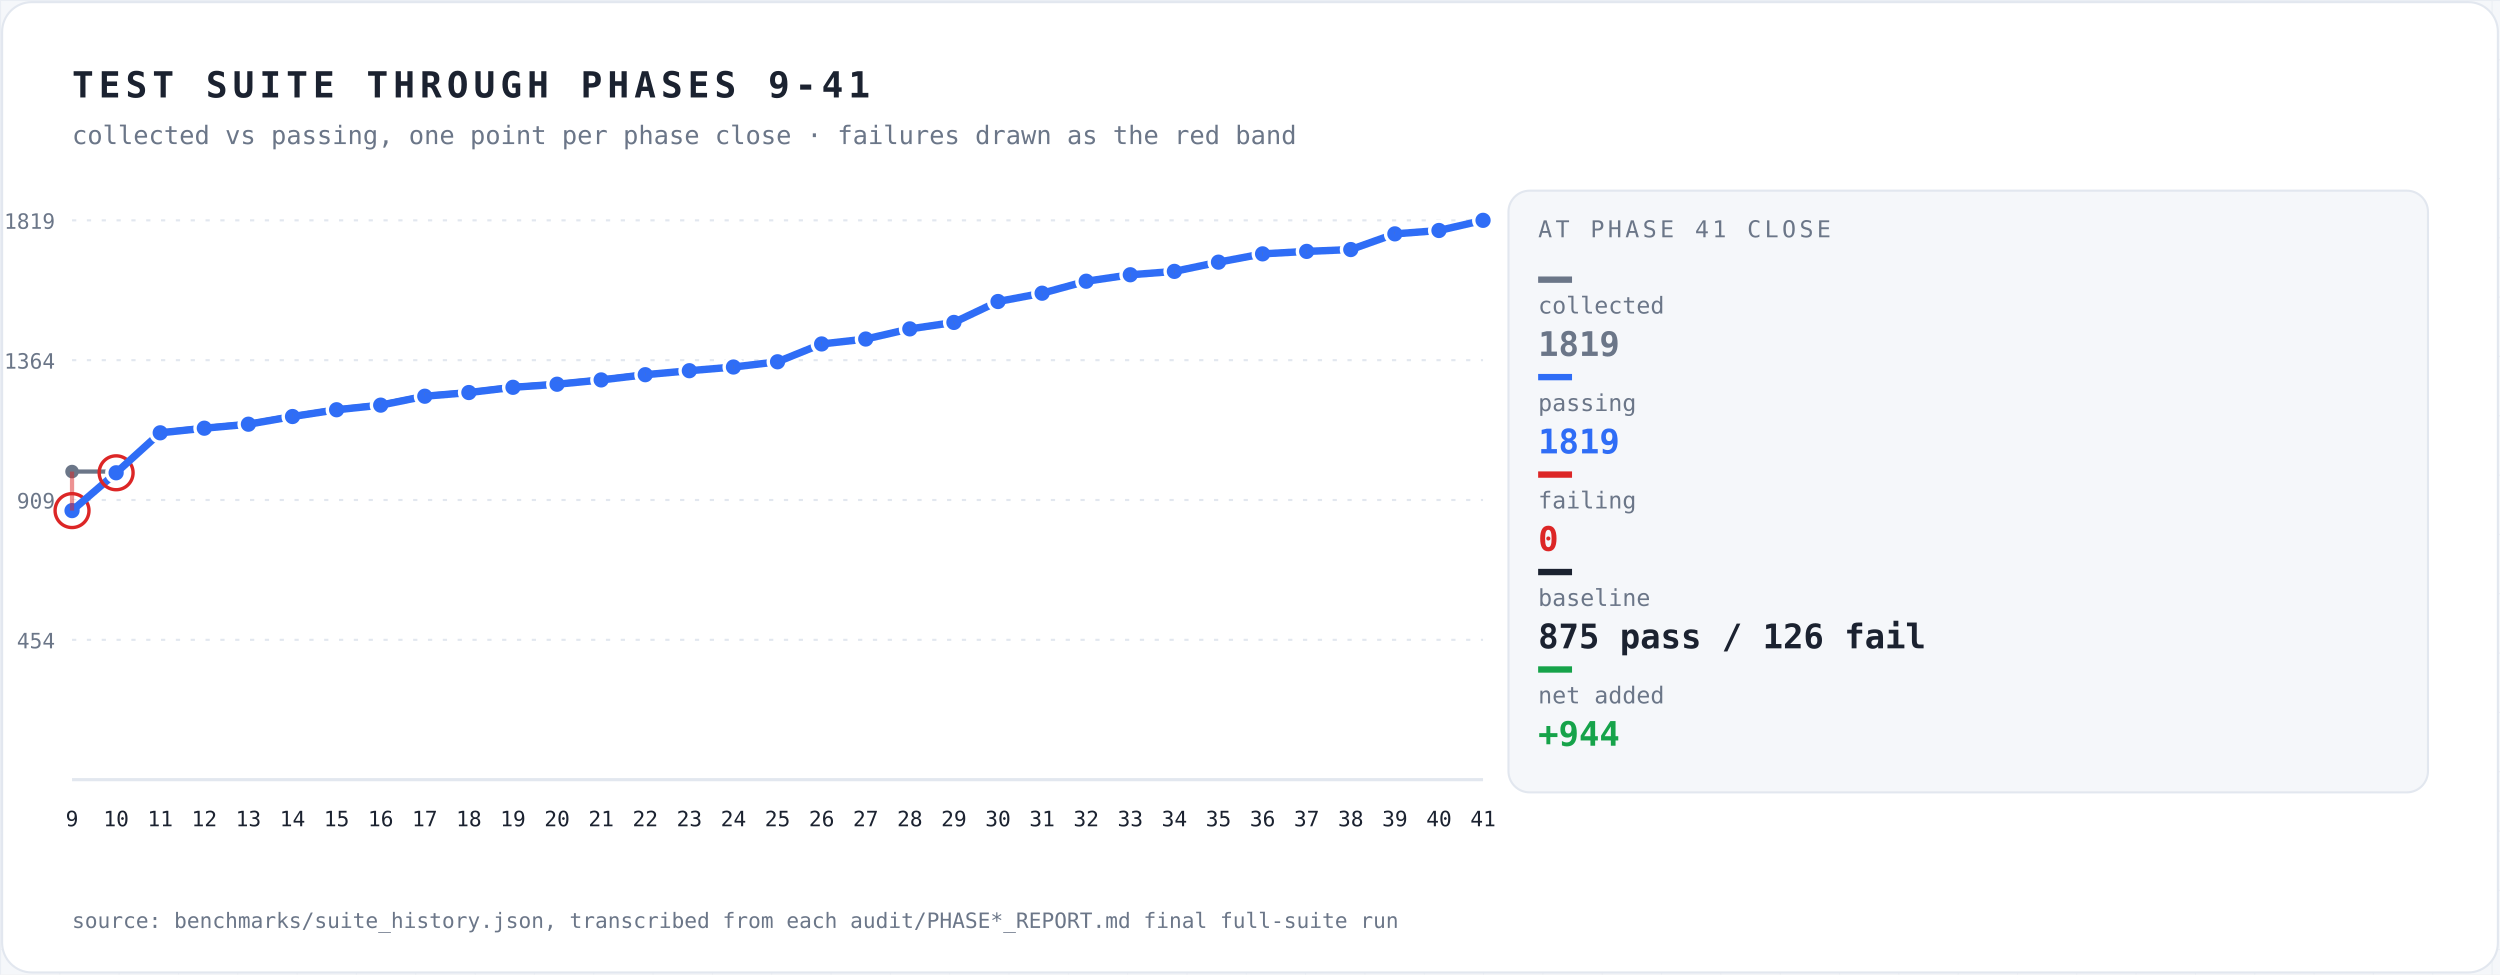
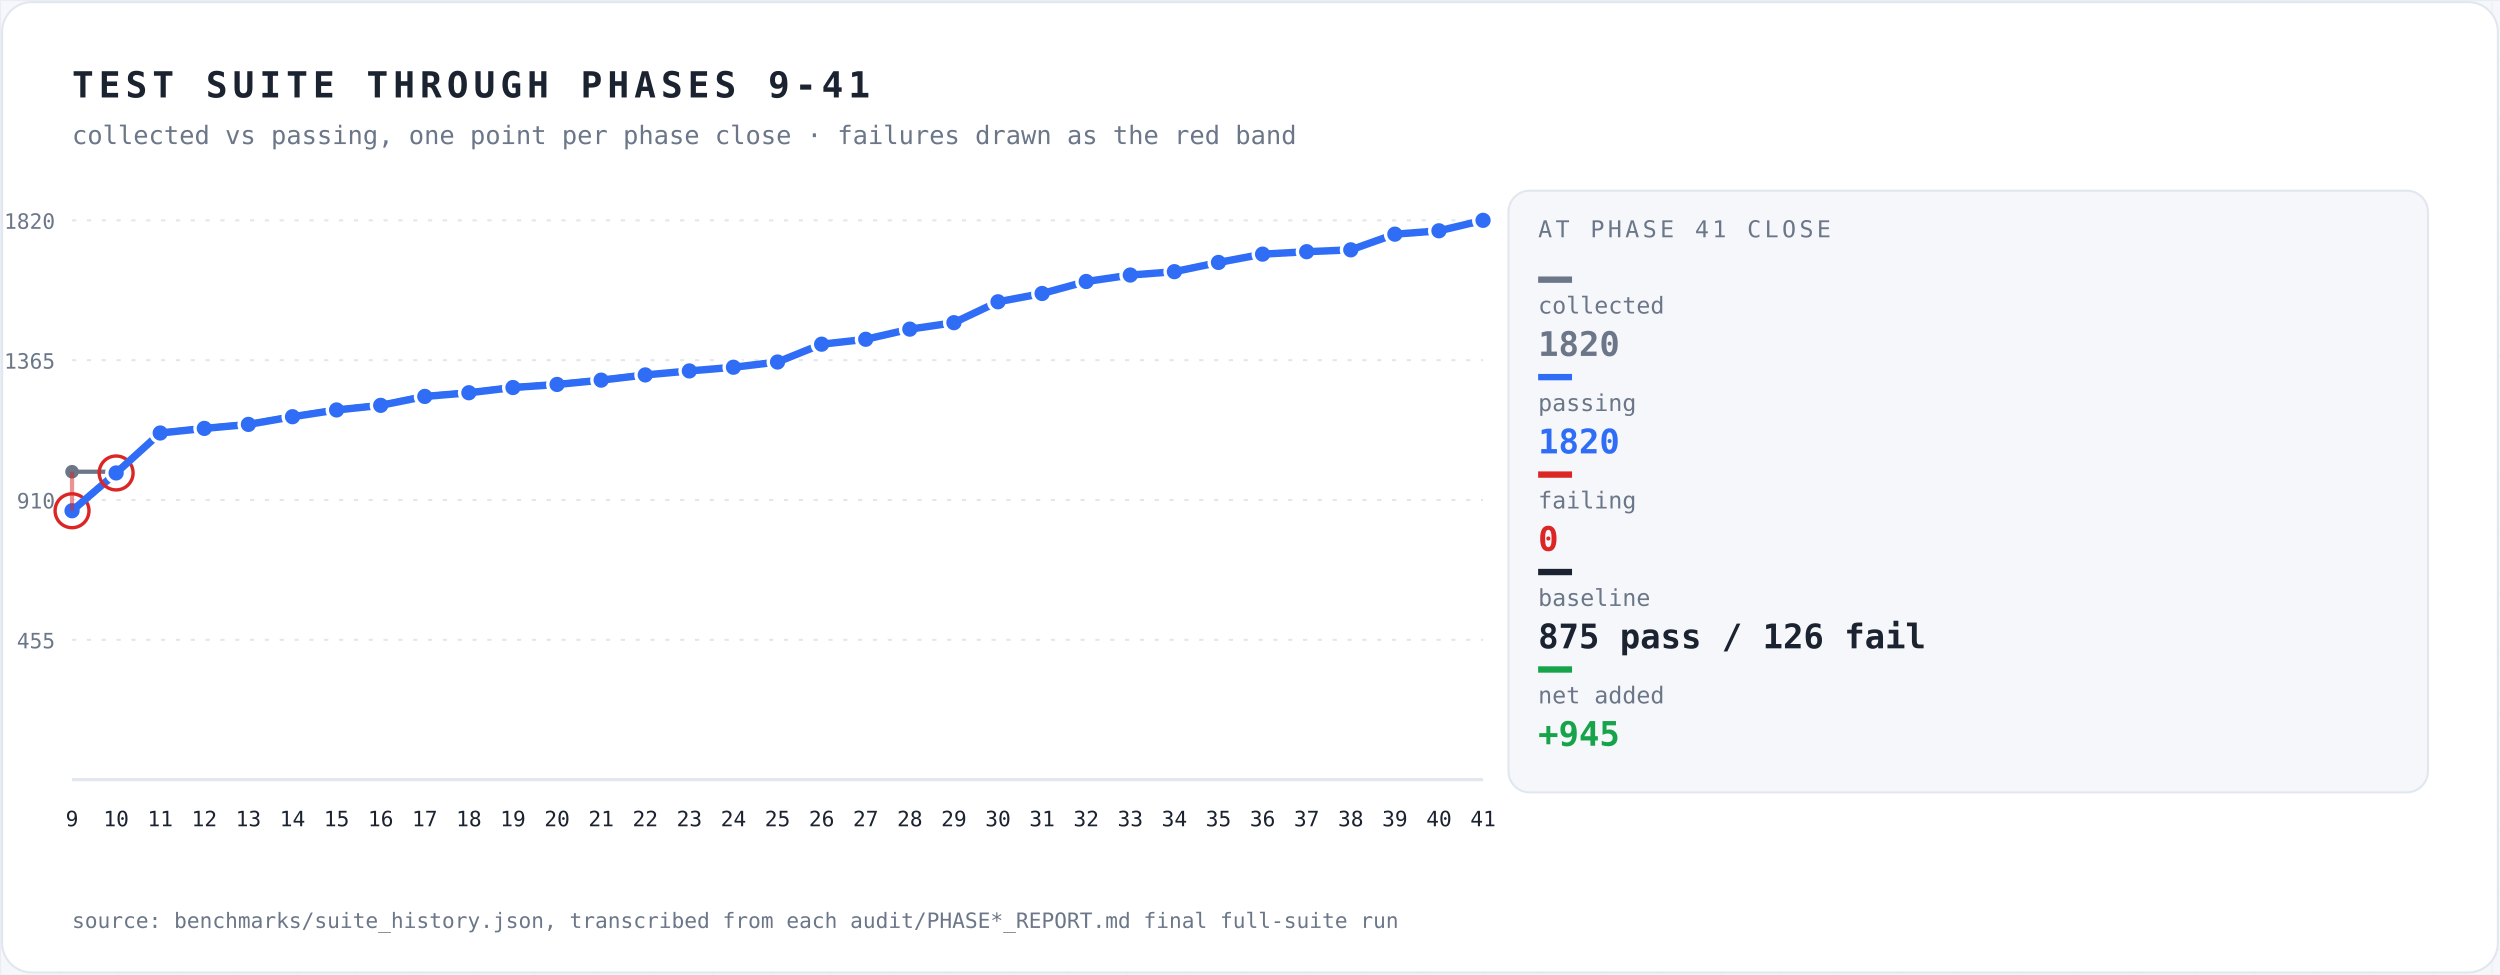
<svg xmlns="http://www.w3.org/2000/svg" width="1180" height="460" viewBox="0 0 1180 460" role="img" aria-label="TEST SUITE THROUGH PHASES 9-41: collected vs passing, one point per phase close · failures drawn as the red band">
  <defs>
    <pattern id="grid" width="28" height="28" patternUnits="userSpaceOnUse">
      <path d="M28 0H0v28" fill="none" stroke="#e2e7ef" stroke-width="1" />
    </pattern>
  </defs>
  <rect width="100%" height="100%" fill="#f5f7fa" />
  <rect width="100%" height="100%" fill="url(#grid)" opacity=".55" />
  <rect x="1" y="1" width="1178" height="458" rx="14" fill="#ffffff" stroke="#e2e7ef" />
  <text x="34" y="46" font-family="ui-monospace, 'SF Mono', Menlo, Consolas, monospace" font-size="17" font-weight="700" letter-spacing="2.4" fill="#1b2230">TEST SUITE THROUGH PHASES 9-41</text>
  <text x="34" y="68" font-family="ui-monospace, 'SF Mono', Menlo, Consolas, monospace" font-size="12" fill="#6b7688">collected vs passing, one point per phase close · failures drawn as the red band</text>
  <line x1="34" y1="368" x2="700" y2="368" stroke="#e2e7ef" stroke-width="1.5" />
  <line x1="34" y1="302.0" x2="700" y2="302.0" stroke="#e2e7ef" stroke-dasharray="2 5" />
-   <text x="26" y="306.0" text-anchor="end" font-family="ui-monospace, 'SF Mono', Menlo, Consolas, monospace" font-size="10" fill="#6b7688">454</text>
+   <text x="26" y="306.0" text-anchor="end" font-family="ui-monospace, 'SF Mono', Menlo, Consolas, monospace" font-size="10" fill="#6b7688">455</text>
  <line x1="34" y1="236.0" x2="700" y2="236.0" stroke="#e2e7ef" stroke-dasharray="2 5" />
-   <text x="26" y="240.0" text-anchor="end" font-family="ui-monospace, 'SF Mono', Menlo, Consolas, monospace" font-size="10" fill="#6b7688">909</text>
+   <text x="26" y="240.0" text-anchor="end" font-family="ui-monospace, 'SF Mono', Menlo, Consolas, monospace" font-size="10" fill="#6b7688">910</text>
  <line x1="34" y1="170.0" x2="700" y2="170.0" stroke="#e2e7ef" stroke-dasharray="2 5" />
-   <text x="26" y="174.0" text-anchor="end" font-family="ui-monospace, 'SF Mono', Menlo, Consolas, monospace" font-size="10" fill="#6b7688">1364</text>
+   <text x="26" y="174.0" text-anchor="end" font-family="ui-monospace, 'SF Mono', Menlo, Consolas, monospace" font-size="10" fill="#6b7688">1365</text>
  <line x1="34" y1="104.0" x2="700" y2="104.0" stroke="#e2e7ef" stroke-dasharray="2 5" />
-   <text x="26" y="108.0" text-anchor="end" font-family="ui-monospace, 'SF Mono', Menlo, Consolas, monospace" font-size="10" fill="#6b7688">1819</text>
-   <circle cx="34.0" cy="222.575" r="3.2" fill="#6b7688" />
-   <circle cx="34.0" cy="241.007" r="4.4" fill="#2f6df6" stroke="#ffffff" stroke-width="1.6" />
-   <circle cx="34.0" cy="241.007" r="8" fill="none" stroke="#dc2626" stroke-width="1.6" />
+   <text x="26" y="108.0" text-anchor="end" font-family="ui-monospace, 'SF Mono', Menlo, Consolas, monospace" font-size="10" fill="#6b7688">1820</text>
+   <circle cx="34.0" cy="222.655" r="3.2" fill="#6b7688" />
+   <circle cx="34.0" cy="241.077" r="4.4" fill="#2f6df6" stroke="#ffffff" stroke-width="1.6" />
+   <circle cx="34.0" cy="241.077" r="8" fill="none" stroke="#dc2626" stroke-width="1.6" />
  <text x="34.0" y="390" text-anchor="middle" font-family="ui-monospace, 'SF Mono', Menlo, Consolas, monospace" font-size="10" fill="#1b2230">9</text>
-   <line x1="34.0" y1="222.575" x2="54.812" y2="222.575" stroke="#6b7688" stroke-width="2" />
-   <line x1="34.0" y1="241.007" x2="54.812" y2="223.156" stroke="#2f6df6" stroke-width="3.5" />
-   <line x1="34.0" y1="222.575" x2="34.0" y2="241.007" stroke="#dc2626" stroke-width="2" opacity=".5" />
-   <circle cx="54.812" cy="222.575" r="3.2" fill="#6b7688" />
-   <circle cx="54.812" cy="223.156" r="4.4" fill="#2f6df6" stroke="#ffffff" stroke-width="1.6" />
-   <circle cx="54.812" cy="223.156" r="8" fill="none" stroke="#dc2626" stroke-width="1.6" />
+   <line x1="34.0" y1="222.655" x2="54.812" y2="222.655" stroke="#6b7688" stroke-width="2" />
+   <line x1="34.0" y1="241.077" x2="54.812" y2="223.235" stroke="#2f6df6" stroke-width="3.5" />
+   <line x1="34.0" y1="222.655" x2="34.0" y2="241.077" stroke="#dc2626" stroke-width="2" opacity=".5" />
+   <circle cx="54.812" cy="222.655" r="3.2" fill="#6b7688" />
+   <circle cx="54.812" cy="223.235" r="4.4" fill="#2f6df6" stroke="#ffffff" stroke-width="1.6" />
+   <circle cx="54.812" cy="223.235" r="8" fill="none" stroke="#dc2626" stroke-width="1.6" />
  <text x="54.812" y="390" text-anchor="middle" font-family="ui-monospace, 'SF Mono', Menlo, Consolas, monospace" font-size="10" fill="#1b2230">10</text>
-   <line x1="54.812" y1="222.575" x2="75.625" y2="203.708" stroke="#6b7688" stroke-width="2" />
-   <line x1="54.812" y1="223.156" x2="75.625" y2="204.288" stroke="#2f6df6" stroke-width="3.5" />
-   <circle cx="75.625" cy="203.708" r="3.2" fill="#6b7688" />
-   <circle cx="75.625" cy="204.288" r="4.4" fill="#2f6df6" stroke="#ffffff" stroke-width="1.6" />
+   <line x1="54.812" y1="222.655" x2="75.625" y2="203.798" stroke="#6b7688" stroke-width="2" />
+   <line x1="54.812" y1="223.235" x2="75.625" y2="204.378" stroke="#2f6df6" stroke-width="3.5" />
+   <circle cx="75.625" cy="203.798" r="3.2" fill="#6b7688" />
+   <circle cx="75.625" cy="204.378" r="4.4" fill="#2f6df6" stroke="#ffffff" stroke-width="1.6" />
  <text x="75.625" y="390" text-anchor="middle" font-family="ui-monospace, 'SF Mono', Menlo, Consolas, monospace" font-size="10" fill="#1b2230">11</text>
-   <line x1="75.625" y1="203.708" x2="96.438" y2="201.531" stroke="#6b7688" stroke-width="2" />
-   <line x1="75.625" y1="204.288" x2="96.438" y2="202.111" stroke="#2f6df6" stroke-width="3.5" />
-   <circle cx="96.438" cy="201.531" r="3.2" fill="#6b7688" />
-   <circle cx="96.438" cy="202.111" r="4.4" fill="#2f6df6" stroke="#ffffff" stroke-width="1.6" />
+   <line x1="75.625" y1="203.798" x2="96.438" y2="201.622" stroke="#6b7688" stroke-width="2" />
+   <line x1="75.625" y1="204.378" x2="96.438" y2="202.202" stroke="#2f6df6" stroke-width="3.5" />
+   <circle cx="96.438" cy="201.622" r="3.2" fill="#6b7688" />
+   <circle cx="96.438" cy="202.202" r="4.4" fill="#2f6df6" stroke="#ffffff" stroke-width="1.6" />
  <text x="96.438" y="390" text-anchor="middle" font-family="ui-monospace, 'SF Mono', Menlo, Consolas, monospace" font-size="10" fill="#1b2230">12</text>
-   <line x1="96.438" y1="201.531" x2="117.25" y2="199.644" stroke="#6b7688" stroke-width="2" />
-   <line x1="96.438" y1="202.111" x2="117.25" y2="200.224" stroke="#2f6df6" stroke-width="3.5" />
-   <circle cx="117.25" cy="199.644" r="3.2" fill="#6b7688" />
-   <circle cx="117.25" cy="200.224" r="4.4" fill="#2f6df6" stroke="#ffffff" stroke-width="1.6" />
+   <line x1="96.438" y1="201.622" x2="117.25" y2="199.736" stroke="#6b7688" stroke-width="2" />
+   <line x1="96.438" y1="202.202" x2="117.25" y2="200.316" stroke="#2f6df6" stroke-width="3.5" />
+   <circle cx="117.25" cy="199.736" r="3.2" fill="#6b7688" />
+   <circle cx="117.25" cy="200.316" r="4.4" fill="#2f6df6" stroke="#ffffff" stroke-width="1.6" />
  <text x="117.25" y="390" text-anchor="middle" font-family="ui-monospace, 'SF Mono', Menlo, Consolas, monospace" font-size="10" fill="#1b2230">13</text>
-   <line x1="117.25" y1="199.644" x2="138.062" y2="196.015" stroke="#6b7688" stroke-width="2" />
-   <line x1="117.25" y1="200.224" x2="138.062" y2="196.596" stroke="#2f6df6" stroke-width="3.5" />
-   <circle cx="138.062" cy="196.015" r="3.2" fill="#6b7688" />
-   <circle cx="138.062" cy="196.596" r="4.4" fill="#2f6df6" stroke="#ffffff" stroke-width="1.6" />
+   <line x1="117.25" y1="199.736" x2="138.062" y2="196.11" stroke="#6b7688" stroke-width="2" />
+   <line x1="117.25" y1="200.316" x2="138.062" y2="196.69" stroke="#2f6df6" stroke-width="3.5" />
+   <circle cx="138.062" cy="196.11" r="3.2" fill="#6b7688" />
+   <circle cx="138.062" cy="196.69" r="4.4" fill="#2f6df6" stroke="#ffffff" stroke-width="1.6" />
  <text x="138.062" y="390" text-anchor="middle" font-family="ui-monospace, 'SF Mono', Menlo, Consolas, monospace" font-size="10" fill="#1b2230">14</text>
-   <line x1="138.062" y1="196.015" x2="158.875" y2="192.822" stroke="#6b7688" stroke-width="2" />
-   <line x1="138.062" y1="196.596" x2="158.875" y2="193.403" stroke="#2f6df6" stroke-width="3.5" />
-   <circle cx="158.875" cy="192.822" r="3.2" fill="#6b7688" />
-   <circle cx="158.875" cy="193.403" r="4.4" fill="#2f6df6" stroke="#ffffff" stroke-width="1.6" />
+   <line x1="138.062" y1="196.11" x2="158.875" y2="192.919" stroke="#6b7688" stroke-width="2" />
+   <line x1="138.062" y1="196.69" x2="158.875" y2="193.499" stroke="#2f6df6" stroke-width="3.5" />
+   <circle cx="158.875" cy="192.919" r="3.2" fill="#6b7688" />
+   <circle cx="158.875" cy="193.499" r="4.4" fill="#2f6df6" stroke="#ffffff" stroke-width="1.6" />
  <text x="158.875" y="390" text-anchor="middle" font-family="ui-monospace, 'SF Mono', Menlo, Consolas, monospace" font-size="10" fill="#1b2230">15</text>
-   <line x1="158.875" y1="192.822" x2="179.688" y2="190.645" stroke="#6b7688" stroke-width="2" />
-   <line x1="158.875" y1="193.403" x2="179.688" y2="191.226" stroke="#2f6df6" stroke-width="3.5" />
-   <circle cx="179.688" cy="190.645" r="3.2" fill="#6b7688" />
-   <circle cx="179.688" cy="191.226" r="4.4" fill="#2f6df6" stroke="#ffffff" stroke-width="1.6" />
+   <line x1="158.875" y1="192.919" x2="179.688" y2="190.743" stroke="#6b7688" stroke-width="2" />
+   <line x1="158.875" y1="193.499" x2="179.688" y2="191.323" stroke="#2f6df6" stroke-width="3.5" />
+   <circle cx="179.688" cy="190.743" r="3.2" fill="#6b7688" />
+   <circle cx="179.688" cy="191.323" r="4.4" fill="#2f6df6" stroke="#ffffff" stroke-width="1.6" />
  <text x="179.688" y="390" text-anchor="middle" font-family="ui-monospace, 'SF Mono', Menlo, Consolas, monospace" font-size="10" fill="#1b2230">16</text>
-   <line x1="179.688" y1="190.645" x2="200.5" y2="186.437" stroke="#6b7688" stroke-width="2" />
-   <line x1="179.688" y1="191.226" x2="200.5" y2="187.017" stroke="#2f6df6" stroke-width="3.5" />
-   <circle cx="200.5" cy="186.437" r="3.2" fill="#6b7688" />
-   <circle cx="200.5" cy="187.017" r="4.4" fill="#2f6df6" stroke="#ffffff" stroke-width="1.6" />
+   <line x1="179.688" y1="190.743" x2="200.5" y2="186.536" stroke="#6b7688" stroke-width="2" />
+   <line x1="179.688" y1="191.323" x2="200.5" y2="187.116" stroke="#2f6df6" stroke-width="3.5" />
+   <circle cx="200.5" cy="186.536" r="3.2" fill="#6b7688" />
+   <circle cx="200.5" cy="187.116" r="4.4" fill="#2f6df6" stroke="#ffffff" stroke-width="1.6" />
  <text x="200.5" y="390" text-anchor="middle" font-family="ui-monospace, 'SF Mono', Menlo, Consolas, monospace" font-size="10" fill="#1b2230">17</text>
-   <line x1="200.5" y1="186.437" x2="221.312" y2="184.695" stroke="#6b7688" stroke-width="2" />
-   <line x1="200.5" y1="187.017" x2="221.312" y2="185.275" stroke="#2f6df6" stroke-width="3.5" />
-   <circle cx="221.312" cy="184.695" r="3.2" fill="#6b7688" />
-   <circle cx="221.312" cy="185.275" r="4.4" fill="#2f6df6" stroke="#ffffff" stroke-width="1.6" />
+   <line x1="200.5" y1="186.536" x2="221.312" y2="184.796" stroke="#6b7688" stroke-width="2" />
+   <line x1="200.5" y1="187.116" x2="221.312" y2="185.376" stroke="#2f6df6" stroke-width="3.5" />
+   <circle cx="221.312" cy="184.796" r="3.2" fill="#6b7688" />
+   <circle cx="221.312" cy="185.376" r="4.4" fill="#2f6df6" stroke="#ffffff" stroke-width="1.6" />
  <text x="221.312" y="390" text-anchor="middle" font-family="ui-monospace, 'SF Mono', Menlo, Consolas, monospace" font-size="10" fill="#1b2230">18</text>
-   <line x1="221.312" y1="184.695" x2="242.125" y2="182.228" stroke="#6b7688" stroke-width="2" />
-   <line x1="221.312" y1="185.275" x2="242.125" y2="182.808" stroke="#2f6df6" stroke-width="3.5" />
-   <circle cx="242.125" cy="182.228" r="3.2" fill="#6b7688" />
-   <circle cx="242.125" cy="182.808" r="4.4" fill="#2f6df6" stroke="#ffffff" stroke-width="1.6" />
+   <line x1="221.312" y1="184.796" x2="242.125" y2="182.33" stroke="#6b7688" stroke-width="2" />
+   <line x1="221.312" y1="185.376" x2="242.125" y2="182.91" stroke="#2f6df6" stroke-width="3.5" />
+   <circle cx="242.125" cy="182.33" r="3.2" fill="#6b7688" />
+   <circle cx="242.125" cy="182.91" r="4.4" fill="#2f6df6" stroke="#ffffff" stroke-width="1.6" />
  <text x="242.125" y="390" text-anchor="middle" font-family="ui-monospace, 'SF Mono', Menlo, Consolas, monospace" font-size="10" fill="#1b2230">19</text>
-   <line x1="242.125" y1="182.228" x2="262.938" y2="180.776" stroke="#6b7688" stroke-width="2" />
-   <line x1="242.125" y1="182.808" x2="262.938" y2="181.357" stroke="#2f6df6" stroke-width="3.5" />
-   <circle cx="262.938" cy="180.776" r="3.2" fill="#6b7688" />
-   <circle cx="262.938" cy="181.357" r="4.4" fill="#2f6df6" stroke="#ffffff" stroke-width="1.6" />
+   <line x1="242.125" y1="182.33" x2="262.938" y2="180.879" stroke="#6b7688" stroke-width="2" />
+   <line x1="242.125" y1="182.91" x2="262.938" y2="181.459" stroke="#2f6df6" stroke-width="3.5" />
+   <circle cx="262.938" cy="180.879" r="3.2" fill="#6b7688" />
+   <circle cx="262.938" cy="181.459" r="4.4" fill="#2f6df6" stroke="#ffffff" stroke-width="1.6" />
  <text x="262.938" y="390" text-anchor="middle" font-family="ui-monospace, 'SF Mono', Menlo, Consolas, monospace" font-size="10" fill="#1b2230">20</text>
-   <line x1="262.938" y1="180.776" x2="283.75" y2="178.744" stroke="#6b7688" stroke-width="2" />
-   <line x1="262.938" y1="181.357" x2="283.75" y2="179.325" stroke="#2f6df6" stroke-width="3.5" />
-   <circle cx="283.75" cy="178.744" r="3.2" fill="#6b7688" />
-   <circle cx="283.75" cy="179.325" r="4.4" fill="#2f6df6" stroke="#ffffff" stroke-width="1.6" />
+   <line x1="262.938" y1="180.879" x2="283.75" y2="178.848" stroke="#6b7688" stroke-width="2" />
+   <line x1="262.938" y1="181.459" x2="283.75" y2="179.429" stroke="#2f6df6" stroke-width="3.5" />
+   <circle cx="283.75" cy="178.848" r="3.2" fill="#6b7688" />
+   <circle cx="283.75" cy="179.429" r="4.4" fill="#2f6df6" stroke="#ffffff" stroke-width="1.6" />
  <text x="283.75" y="390" text-anchor="middle" font-family="ui-monospace, 'SF Mono', Menlo, Consolas, monospace" font-size="10" fill="#1b2230">21</text>
-   <line x1="283.75" y1="178.744" x2="304.562" y2="176.277" stroke="#6b7688" stroke-width="2" />
-   <line x1="283.75" y1="179.325" x2="304.562" y2="176.858" stroke="#2f6df6" stroke-width="3.5" />
-   <circle cx="304.562" cy="176.277" r="3.2" fill="#6b7688" />
-   <circle cx="304.562" cy="176.858" r="4.4" fill="#2f6df6" stroke="#ffffff" stroke-width="1.6" />
+   <line x1="283.75" y1="178.848" x2="304.562" y2="176.382" stroke="#6b7688" stroke-width="2" />
+   <line x1="283.75" y1="179.429" x2="304.562" y2="176.963" stroke="#2f6df6" stroke-width="3.5" />
+   <circle cx="304.562" cy="176.382" r="3.2" fill="#6b7688" />
+   <circle cx="304.562" cy="176.963" r="4.4" fill="#2f6df6" stroke="#ffffff" stroke-width="1.6" />
  <text x="304.562" y="390" text-anchor="middle" font-family="ui-monospace, 'SF Mono', Menlo, Consolas, monospace" font-size="10" fill="#1b2230">22</text>
-   <line x1="304.562" y1="176.277" x2="325.375" y2="174.826" stroke="#6b7688" stroke-width="2" />
-   <line x1="304.562" y1="176.858" x2="325.375" y2="174.971" stroke="#2f6df6" stroke-width="3.5" />
-   <circle cx="325.375" cy="174.826" r="3.2" fill="#6b7688" />
-   <circle cx="325.375" cy="174.971" r="4.4" fill="#2f6df6" stroke="#ffffff" stroke-width="1.6" />
+   <line x1="304.562" y1="176.382" x2="325.375" y2="174.932" stroke="#6b7688" stroke-width="2" />
+   <line x1="304.562" y1="176.963" x2="325.375" y2="175.077" stroke="#2f6df6" stroke-width="3.5" />
+   <circle cx="325.375" cy="174.932" r="3.2" fill="#6b7688" />
+   <circle cx="325.375" cy="175.077" r="4.4" fill="#2f6df6" stroke="#ffffff" stroke-width="1.6" />
  <text x="325.375" y="390" text-anchor="middle" font-family="ui-monospace, 'SF Mono', Menlo, Consolas, monospace" font-size="10" fill="#1b2230">23</text>
-   <line x1="325.375" y1="174.826" x2="346.188" y2="173.084" stroke="#6b7688" stroke-width="2" />
-   <line x1="325.375" y1="174.971" x2="346.188" y2="173.229" stroke="#2f6df6" stroke-width="3.5" />
-   <circle cx="346.188" cy="173.084" r="3.2" fill="#6b7688" />
-   <circle cx="346.188" cy="173.229" r="4.4" fill="#2f6df6" stroke="#ffffff" stroke-width="1.6" />
+   <line x1="325.375" y1="174.932" x2="346.188" y2="173.191" stroke="#6b7688" stroke-width="2" />
+   <line x1="325.375" y1="175.077" x2="346.188" y2="173.336" stroke="#2f6df6" stroke-width="3.5" />
+   <circle cx="346.188" cy="173.191" r="3.2" fill="#6b7688" />
+   <circle cx="346.188" cy="173.336" r="4.4" fill="#2f6df6" stroke="#ffffff" stroke-width="1.6" />
  <text x="346.188" y="390" text-anchor="middle" font-family="ui-monospace, 'SF Mono', Menlo, Consolas, monospace" font-size="10" fill="#1b2230">24</text>
-   <line x1="346.188" y1="173.084" x2="367.0" y2="170.617" stroke="#6b7688" stroke-width="2" />
-   <line x1="346.188" y1="173.229" x2="367.0" y2="170.762" stroke="#2f6df6" stroke-width="3.5" />
-   <circle cx="367.0" cy="170.617" r="3.2" fill="#6b7688" />
-   <circle cx="367.0" cy="170.762" r="4.4" fill="#2f6df6" stroke="#ffffff" stroke-width="1.6" />
+   <line x1="346.188" y1="173.191" x2="367.0" y2="170.725" stroke="#6b7688" stroke-width="2" />
+   <line x1="346.188" y1="173.336" x2="367.0" y2="170.87" stroke="#2f6df6" stroke-width="3.5" />
+   <circle cx="367.0" cy="170.725" r="3.2" fill="#6b7688" />
+   <circle cx="367.0" cy="170.87" r="4.4" fill="#2f6df6" stroke="#ffffff" stroke-width="1.6" />
  <text x="367.0" y="390" text-anchor="middle" font-family="ui-monospace, 'SF Mono', Menlo, Consolas, monospace" font-size="10" fill="#1b2230">25</text>
-   <line x1="367.0" y1="170.617" x2="387.812" y2="162.344" stroke="#6b7688" stroke-width="2" />
-   <line x1="367.0" y1="170.762" x2="387.812" y2="162.344" stroke="#2f6df6" stroke-width="3.5" />
-   <circle cx="387.812" cy="162.344" r="3.2" fill="#6b7688" />
-   <circle cx="387.812" cy="162.344" r="4.4" fill="#2f6df6" stroke="#ffffff" stroke-width="1.6" />
+   <line x1="367.0" y1="170.725" x2="387.812" y2="162.457" stroke="#6b7688" stroke-width="2" />
+   <line x1="367.0" y1="170.87" x2="387.812" y2="162.457" stroke="#2f6df6" stroke-width="3.5" />
+   <circle cx="387.812" cy="162.457" r="3.2" fill="#6b7688" />
+   <circle cx="387.812" cy="162.457" r="4.4" fill="#2f6df6" stroke="#ffffff" stroke-width="1.6" />
  <text x="387.812" y="390" text-anchor="middle" font-family="ui-monospace, 'SF Mono', Menlo, Consolas, monospace" font-size="10" fill="#1b2230">26</text>
-   <line x1="387.812" y1="162.344" x2="408.625" y2="160.022" stroke="#6b7688" stroke-width="2" />
-   <line x1="387.812" y1="162.344" x2="408.625" y2="160.022" stroke="#2f6df6" stroke-width="3.5" />
-   <circle cx="408.625" cy="160.022" r="3.2" fill="#6b7688" />
-   <circle cx="408.625" cy="160.022" r="4.4" fill="#2f6df6" stroke="#ffffff" stroke-width="1.6" />
+   <line x1="387.812" y1="162.457" x2="408.625" y2="160.136" stroke="#6b7688" stroke-width="2" />
+   <line x1="387.812" y1="162.457" x2="408.625" y2="160.136" stroke="#2f6df6" stroke-width="3.5" />
+   <circle cx="408.625" cy="160.136" r="3.2" fill="#6b7688" />
+   <circle cx="408.625" cy="160.136" r="4.4" fill="#2f6df6" stroke="#ffffff" stroke-width="1.6" />
  <text x="408.625" y="390" text-anchor="middle" font-family="ui-monospace, 'SF Mono', Menlo, Consolas, monospace" font-size="10" fill="#1b2230">27</text>
-   <line x1="408.625" y1="160.022" x2="429.438" y2="155.233" stroke="#6b7688" stroke-width="2" />
-   <line x1="408.625" y1="160.022" x2="429.438" y2="155.233" stroke="#2f6df6" stroke-width="3.5" />
-   <circle cx="429.438" cy="155.233" r="3.2" fill="#6b7688" />
-   <circle cx="429.438" cy="155.233" r="4.4" fill="#2f6df6" stroke="#ffffff" stroke-width="1.6" />
+   <line x1="408.625" y1="160.136" x2="429.438" y2="155.349" stroke="#6b7688" stroke-width="2" />
+   <line x1="408.625" y1="160.136" x2="429.438" y2="155.349" stroke="#2f6df6" stroke-width="3.5" />
+   <circle cx="429.438" cy="155.349" r="3.2" fill="#6b7688" />
+   <circle cx="429.438" cy="155.349" r="4.4" fill="#2f6df6" stroke="#ffffff" stroke-width="1.6" />
  <text x="429.438" y="390" text-anchor="middle" font-family="ui-monospace, 'SF Mono', Menlo, Consolas, monospace" font-size="10" fill="#1b2230">28</text>
-   <line x1="429.438" y1="155.233" x2="450.25" y2="152.185" stroke="#6b7688" stroke-width="2" />
-   <line x1="429.438" y1="155.233" x2="450.25" y2="152.185" stroke="#2f6df6" stroke-width="3.5" />
-   <circle cx="450.25" cy="152.185" r="3.2" fill="#6b7688" />
-   <circle cx="450.25" cy="152.185" r="4.4" fill="#2f6df6" stroke="#ffffff" stroke-width="1.6" />
+   <line x1="429.438" y1="155.349" x2="450.25" y2="152.303" stroke="#6b7688" stroke-width="2" />
+   <line x1="429.438" y1="155.349" x2="450.25" y2="152.303" stroke="#2f6df6" stroke-width="3.5" />
+   <circle cx="450.25" cy="152.303" r="3.2" fill="#6b7688" />
+   <circle cx="450.25" cy="152.303" r="4.4" fill="#2f6df6" stroke="#ffffff" stroke-width="1.6" />
  <text x="450.25" y="390" text-anchor="middle" font-family="ui-monospace, 'SF Mono', Menlo, Consolas, monospace" font-size="10" fill="#1b2230">29</text>
-   <line x1="450.25" y1="152.185" x2="471.062" y2="142.316" stroke="#6b7688" stroke-width="2" />
-   <line x1="450.25" y1="152.185" x2="471.062" y2="142.316" stroke="#2f6df6" stroke-width="3.5" />
-   <circle cx="471.062" cy="142.316" r="3.2" fill="#6b7688" />
-   <circle cx="471.062" cy="142.316" r="4.4" fill="#2f6df6" stroke="#ffffff" stroke-width="1.6" />
+   <line x1="450.25" y1="152.303" x2="471.062" y2="142.44" stroke="#6b7688" stroke-width="2" />
+   <line x1="450.25" y1="152.303" x2="471.062" y2="142.44" stroke="#2f6df6" stroke-width="3.5" />
+   <circle cx="471.062" cy="142.44" r="3.2" fill="#6b7688" />
+   <circle cx="471.062" cy="142.44" r="4.4" fill="#2f6df6" stroke="#ffffff" stroke-width="1.6" />
  <text x="471.062" y="390" text-anchor="middle" font-family="ui-monospace, 'SF Mono', Menlo, Consolas, monospace" font-size="10" fill="#1b2230">30</text>
-   <line x1="471.062" y1="142.316" x2="491.875" y2="138.397" stroke="#6b7688" stroke-width="2" />
-   <line x1="471.062" y1="142.316" x2="491.875" y2="138.397" stroke="#2f6df6" stroke-width="3.5" />
-   <circle cx="491.875" cy="138.397" r="3.2" fill="#6b7688" />
-   <circle cx="491.875" cy="138.397" r="4.4" fill="#2f6df6" stroke="#ffffff" stroke-width="1.6" />
+   <line x1="471.062" y1="142.44" x2="491.875" y2="138.523" stroke="#6b7688" stroke-width="2" />
+   <line x1="471.062" y1="142.44" x2="491.875" y2="138.523" stroke="#2f6df6" stroke-width="3.5" />
+   <circle cx="491.875" cy="138.523" r="3.2" fill="#6b7688" />
+   <circle cx="491.875" cy="138.523" r="4.4" fill="#2f6df6" stroke="#ffffff" stroke-width="1.6" />
  <text x="491.875" y="390" text-anchor="middle" font-family="ui-monospace, 'SF Mono', Menlo, Consolas, monospace" font-size="10" fill="#1b2230">31</text>
-   <line x1="491.875" y1="138.397" x2="512.688" y2="132.737" stroke="#6b7688" stroke-width="2" />
-   <line x1="491.875" y1="138.397" x2="512.688" y2="132.737" stroke="#2f6df6" stroke-width="3.5" />
-   <circle cx="512.688" cy="132.737" r="3.2" fill="#6b7688" />
-   <circle cx="512.688" cy="132.737" r="4.4" fill="#2f6df6" stroke="#ffffff" stroke-width="1.6" />
+   <line x1="491.875" y1="138.523" x2="512.688" y2="132.866" stroke="#6b7688" stroke-width="2" />
+   <line x1="491.875" y1="138.523" x2="512.688" y2="132.866" stroke="#2f6df6" stroke-width="3.5" />
+   <circle cx="512.688" cy="132.866" r="3.2" fill="#6b7688" />
+   <circle cx="512.688" cy="132.866" r="4.4" fill="#2f6df6" stroke="#ffffff" stroke-width="1.6" />
  <text x="512.688" y="390" text-anchor="middle" font-family="ui-monospace, 'SF Mono', Menlo, Consolas, monospace" font-size="10" fill="#1b2230">32</text>
-   <line x1="512.688" y1="132.737" x2="533.5" y2="129.689" stroke="#6b7688" stroke-width="2" />
-   <line x1="512.688" y1="132.737" x2="533.5" y2="129.689" stroke="#2f6df6" stroke-width="3.5" />
-   <circle cx="533.5" cy="129.689" r="3.2" fill="#6b7688" />
-   <circle cx="533.5" cy="129.689" r="4.4" fill="#2f6df6" stroke="#ffffff" stroke-width="1.6" />
+   <line x1="512.688" y1="132.866" x2="533.5" y2="129.82" stroke="#6b7688" stroke-width="2" />
+   <line x1="512.688" y1="132.866" x2="533.5" y2="129.82" stroke="#2f6df6" stroke-width="3.5" />
+   <circle cx="533.5" cy="129.82" r="3.2" fill="#6b7688" />
+   <circle cx="533.5" cy="129.82" r="4.4" fill="#2f6df6" stroke="#ffffff" stroke-width="1.6" />
  <text x="533.5" y="390" text-anchor="middle" font-family="ui-monospace, 'SF Mono', Menlo, Consolas, monospace" font-size="10" fill="#1b2230">33</text>
-   <line x1="533.5" y1="129.689" x2="554.312" y2="128.092" stroke="#6b7688" stroke-width="2" />
-   <line x1="533.5" y1="129.689" x2="554.312" y2="128.092" stroke="#2f6df6" stroke-width="3.5" />
-   <circle cx="554.312" cy="128.092" r="3.2" fill="#6b7688" />
-   <circle cx="554.312" cy="128.092" r="4.4" fill="#2f6df6" stroke="#ffffff" stroke-width="1.6" />
+   <line x1="533.5" y1="129.82" x2="554.312" y2="128.224" stroke="#6b7688" stroke-width="2" />
+   <line x1="533.5" y1="129.82" x2="554.312" y2="128.224" stroke="#2f6df6" stroke-width="3.5" />
+   <circle cx="554.312" cy="128.224" r="3.2" fill="#6b7688" />
+   <circle cx="554.312" cy="128.224" r="4.4" fill="#2f6df6" stroke="#ffffff" stroke-width="1.6" />
  <text x="554.312" y="390" text-anchor="middle" font-family="ui-monospace, 'SF Mono', Menlo, Consolas, monospace" font-size="10" fill="#1b2230">34</text>
-   <line x1="554.312" y1="128.092" x2="575.125" y2="123.738" stroke="#6b7688" stroke-width="2" />
-   <line x1="554.312" y1="128.092" x2="575.125" y2="123.738" stroke="#2f6df6" stroke-width="3.5" />
-   <circle cx="575.125" cy="123.738" r="3.2" fill="#6b7688" />
-   <circle cx="575.125" cy="123.738" r="4.4" fill="#2f6df6" stroke="#ffffff" stroke-width="1.6" />
+   <line x1="554.312" y1="128.224" x2="575.125" y2="123.873" stroke="#6b7688" stroke-width="2" />
+   <line x1="554.312" y1="128.224" x2="575.125" y2="123.873" stroke="#2f6df6" stroke-width="3.5" />
+   <circle cx="575.125" cy="123.873" r="3.2" fill="#6b7688" />
+   <circle cx="575.125" cy="123.873" r="4.4" fill="#2f6df6" stroke="#ffffff" stroke-width="1.6" />
  <text x="575.125" y="390" text-anchor="middle" font-family="ui-monospace, 'SF Mono', Menlo, Consolas, monospace" font-size="10" fill="#1b2230">35</text>
-   <line x1="575.125" y1="123.738" x2="595.938" y2="119.82" stroke="#6b7688" stroke-width="2" />
-   <line x1="575.125" y1="123.738" x2="595.938" y2="119.82" stroke="#2f6df6" stroke-width="3.5" />
-   <circle cx="595.938" cy="119.82" r="3.2" fill="#6b7688" />
-   <circle cx="595.938" cy="119.82" r="4.4" fill="#2f6df6" stroke="#ffffff" stroke-width="1.6" />
+   <line x1="575.125" y1="123.873" x2="595.938" y2="119.956" stroke="#6b7688" stroke-width="2" />
+   <line x1="575.125" y1="123.873" x2="595.938" y2="119.956" stroke="#2f6df6" stroke-width="3.5" />
+   <circle cx="595.938" cy="119.956" r="3.2" fill="#6b7688" />
+   <circle cx="595.938" cy="119.956" r="4.4" fill="#2f6df6" stroke="#ffffff" stroke-width="1.6" />
  <text x="595.938" y="390" text-anchor="middle" font-family="ui-monospace, 'SF Mono', Menlo, Consolas, monospace" font-size="10" fill="#1b2230">36</text>
-   <line x1="595.938" y1="119.82" x2="616.75" y2="118.659" stroke="#6b7688" stroke-width="2" />
-   <line x1="595.938" y1="119.82" x2="616.75" y2="118.659" stroke="#2f6df6" stroke-width="3.5" />
-   <circle cx="616.75" cy="118.659" r="3.2" fill="#6b7688" />
-   <circle cx="616.75" cy="118.659" r="4.4" fill="#2f6df6" stroke="#ffffff" stroke-width="1.6" />
+   <line x1="595.938" y1="119.956" x2="616.75" y2="118.796" stroke="#6b7688" stroke-width="2" />
+   <line x1="595.938" y1="119.956" x2="616.75" y2="118.796" stroke="#2f6df6" stroke-width="3.5" />
+   <circle cx="616.75" cy="118.796" r="3.2" fill="#6b7688" />
+   <circle cx="616.75" cy="118.796" r="4.4" fill="#2f6df6" stroke="#ffffff" stroke-width="1.6" />
  <text x="616.75" y="390" text-anchor="middle" font-family="ui-monospace, 'SF Mono', Menlo, Consolas, monospace" font-size="10" fill="#1b2230">37</text>
-   <line x1="616.75" y1="118.659" x2="637.562" y2="117.788" stroke="#6b7688" stroke-width="2" />
-   <line x1="616.75" y1="118.659" x2="637.562" y2="117.788" stroke="#2f6df6" stroke-width="3.5" />
-   <circle cx="637.562" cy="117.788" r="3.2" fill="#6b7688" />
-   <circle cx="637.562" cy="117.788" r="4.4" fill="#2f6df6" stroke="#ffffff" stroke-width="1.6" />
+   <line x1="616.75" y1="118.796" x2="637.562" y2="117.925" stroke="#6b7688" stroke-width="2" />
+   <line x1="616.75" y1="118.796" x2="637.562" y2="117.925" stroke="#2f6df6" stroke-width="3.5" />
+   <circle cx="637.562" cy="117.925" r="3.2" fill="#6b7688" />
+   <circle cx="637.562" cy="117.925" r="4.4" fill="#2f6df6" stroke="#ffffff" stroke-width="1.6" />
  <text x="637.562" y="390" text-anchor="middle" font-family="ui-monospace, 'SF Mono', Menlo, Consolas, monospace" font-size="10" fill="#1b2230">38</text>
-   <line x1="637.562" y1="117.788" x2="658.375" y2="110.386" stroke="#6b7688" stroke-width="2" />
-   <line x1="637.562" y1="117.788" x2="658.375" y2="110.386" stroke="#2f6df6" stroke-width="3.5" />
-   <circle cx="658.375" cy="110.386" r="3.2" fill="#6b7688" />
-   <circle cx="658.375" cy="110.386" r="4.4" fill="#2f6df6" stroke="#ffffff" stroke-width="1.6" />
+   <line x1="637.562" y1="117.925" x2="658.375" y2="110.527" stroke="#6b7688" stroke-width="2" />
+   <line x1="637.562" y1="117.925" x2="658.375" y2="110.527" stroke="#2f6df6" stroke-width="3.5" />
+   <circle cx="658.375" cy="110.527" r="3.2" fill="#6b7688" />
+   <circle cx="658.375" cy="110.527" r="4.4" fill="#2f6df6" stroke="#ffffff" stroke-width="1.6" />
  <text x="658.375" y="390" text-anchor="middle" font-family="ui-monospace, 'SF Mono', Menlo, Consolas, monospace" font-size="10" fill="#1b2230">39</text>
-   <line x1="658.375" y1="110.386" x2="679.188" y2="108.789" stroke="#6b7688" stroke-width="2" />
-   <line x1="658.375" y1="110.386" x2="679.188" y2="108.789" stroke="#2f6df6" stroke-width="3.5" />
-   <circle cx="679.188" cy="108.789" r="3.2" fill="#6b7688" />
-   <circle cx="679.188" cy="108.789" r="4.4" fill="#2f6df6" stroke="#ffffff" stroke-width="1.6" />
+   <line x1="658.375" y1="110.527" x2="679.188" y2="108.932" stroke="#6b7688" stroke-width="2" />
+   <line x1="658.375" y1="110.527" x2="679.188" y2="108.932" stroke="#2f6df6" stroke-width="3.5" />
+   <circle cx="679.188" cy="108.932" r="3.2" fill="#6b7688" />
+   <circle cx="679.188" cy="108.932" r="4.4" fill="#2f6df6" stroke="#ffffff" stroke-width="1.6" />
  <text x="679.188" y="390" text-anchor="middle" font-family="ui-monospace, 'SF Mono', Menlo, Consolas, monospace" font-size="10" fill="#1b2230">40</text>
-   <line x1="679.188" y1="108.789" x2="700.0" y2="104.0" stroke="#6b7688" stroke-width="2" />
-   <line x1="679.188" y1="108.789" x2="700.0" y2="104.0" stroke="#2f6df6" stroke-width="3.5" />
+   <line x1="679.188" y1="108.932" x2="700.0" y2="104.0" stroke="#6b7688" stroke-width="2" />
+   <line x1="679.188" y1="108.932" x2="700.0" y2="104.0" stroke="#2f6df6" stroke-width="3.5" />
  <circle cx="700.0" cy="104.0" r="3.2" fill="#6b7688" />
  <circle cx="700.0" cy="104.0" r="4.4" fill="#2f6df6" stroke="#ffffff" stroke-width="1.6" />
  <text x="700.0" y="390" text-anchor="middle" font-family="ui-monospace, 'SF Mono', Menlo, Consolas, monospace" font-size="10" fill="#1b2230">41</text>
  <rect x="712" y="90" width="434" height="284" rx="10" fill="#f5f7fa" stroke="#e2e7ef" />
  <text x="726" y="112" font-family="ui-monospace, 'SF Mono', Menlo, Consolas, monospace" font-size="11" letter-spacing="1.6" fill="#6b7688">AT PHASE 41 CLOSE</text>
  <line x1="726" y1="132" x2="742" y2="132" stroke="#6b7688" stroke-width="3" />
  <text x="726" y="148" font-family="ui-monospace, 'SF Mono', Menlo, Consolas, monospace" font-size="11" fill="#6b7688">collected</text>
-   <text x="726" y="168" font-family="ui-monospace, 'SF Mono', Menlo, Consolas, monospace" font-size="16" font-weight="700" fill="#6b7688">1819</text>
+   <text x="726" y="168" font-family="ui-monospace, 'SF Mono', Menlo, Consolas, monospace" font-size="16" font-weight="700" fill="#6b7688">1820</text>
  <line x1="726" y1="178" x2="742" y2="178" stroke="#2f6df6" stroke-width="3" />
  <text x="726" y="194" font-family="ui-monospace, 'SF Mono', Menlo, Consolas, monospace" font-size="11" fill="#6b7688">passing</text>
-   <text x="726" y="214" font-family="ui-monospace, 'SF Mono', Menlo, Consolas, monospace" font-size="16" font-weight="700" fill="#2f6df6">1819</text>
+   <text x="726" y="214" font-family="ui-monospace, 'SF Mono', Menlo, Consolas, monospace" font-size="16" font-weight="700" fill="#2f6df6">1820</text>
  <line x1="726" y1="224" x2="742" y2="224" stroke="#dc2626" stroke-width="3" />
  <text x="726" y="240" font-family="ui-monospace, 'SF Mono', Menlo, Consolas, monospace" font-size="11" fill="#6b7688">failing</text>
  <text x="726" y="260" font-family="ui-monospace, 'SF Mono', Menlo, Consolas, monospace" font-size="16" font-weight="700" fill="#dc2626">0</text>
  <line x1="726" y1="270" x2="742" y2="270" stroke="#1b2230" stroke-width="3" />
  <text x="726" y="286" font-family="ui-monospace, 'SF Mono', Menlo, Consolas, monospace" font-size="11" fill="#6b7688">baseline</text>
  <text x="726" y="306" font-family="ui-monospace, 'SF Mono', Menlo, Consolas, monospace" font-size="16" font-weight="700" fill="#1b2230">875 pass / 126 fail</text>
  <line x1="726" y1="316" x2="742" y2="316" stroke="#16a34a" stroke-width="3" />
  <text x="726" y="332" font-family="ui-monospace, 'SF Mono', Menlo, Consolas, monospace" font-size="11" fill="#6b7688">net added</text>
-   <text x="726" y="352" font-family="ui-monospace, 'SF Mono', Menlo, Consolas, monospace" font-size="16" font-weight="700" fill="#16a34a">+944</text>
+   <text x="726" y="352" font-family="ui-monospace, 'SF Mono', Menlo, Consolas, monospace" font-size="16" font-weight="700" fill="#16a34a">+945</text>
  <text x="34" y="438" font-family="ui-monospace, 'SF Mono', Menlo, Consolas, monospace" font-size="10" fill="#6b7688">source: benchmarks/suite_history.json, transcribed from each audit/PHASE*_REPORT.md final full-suite run</text>
</svg>
